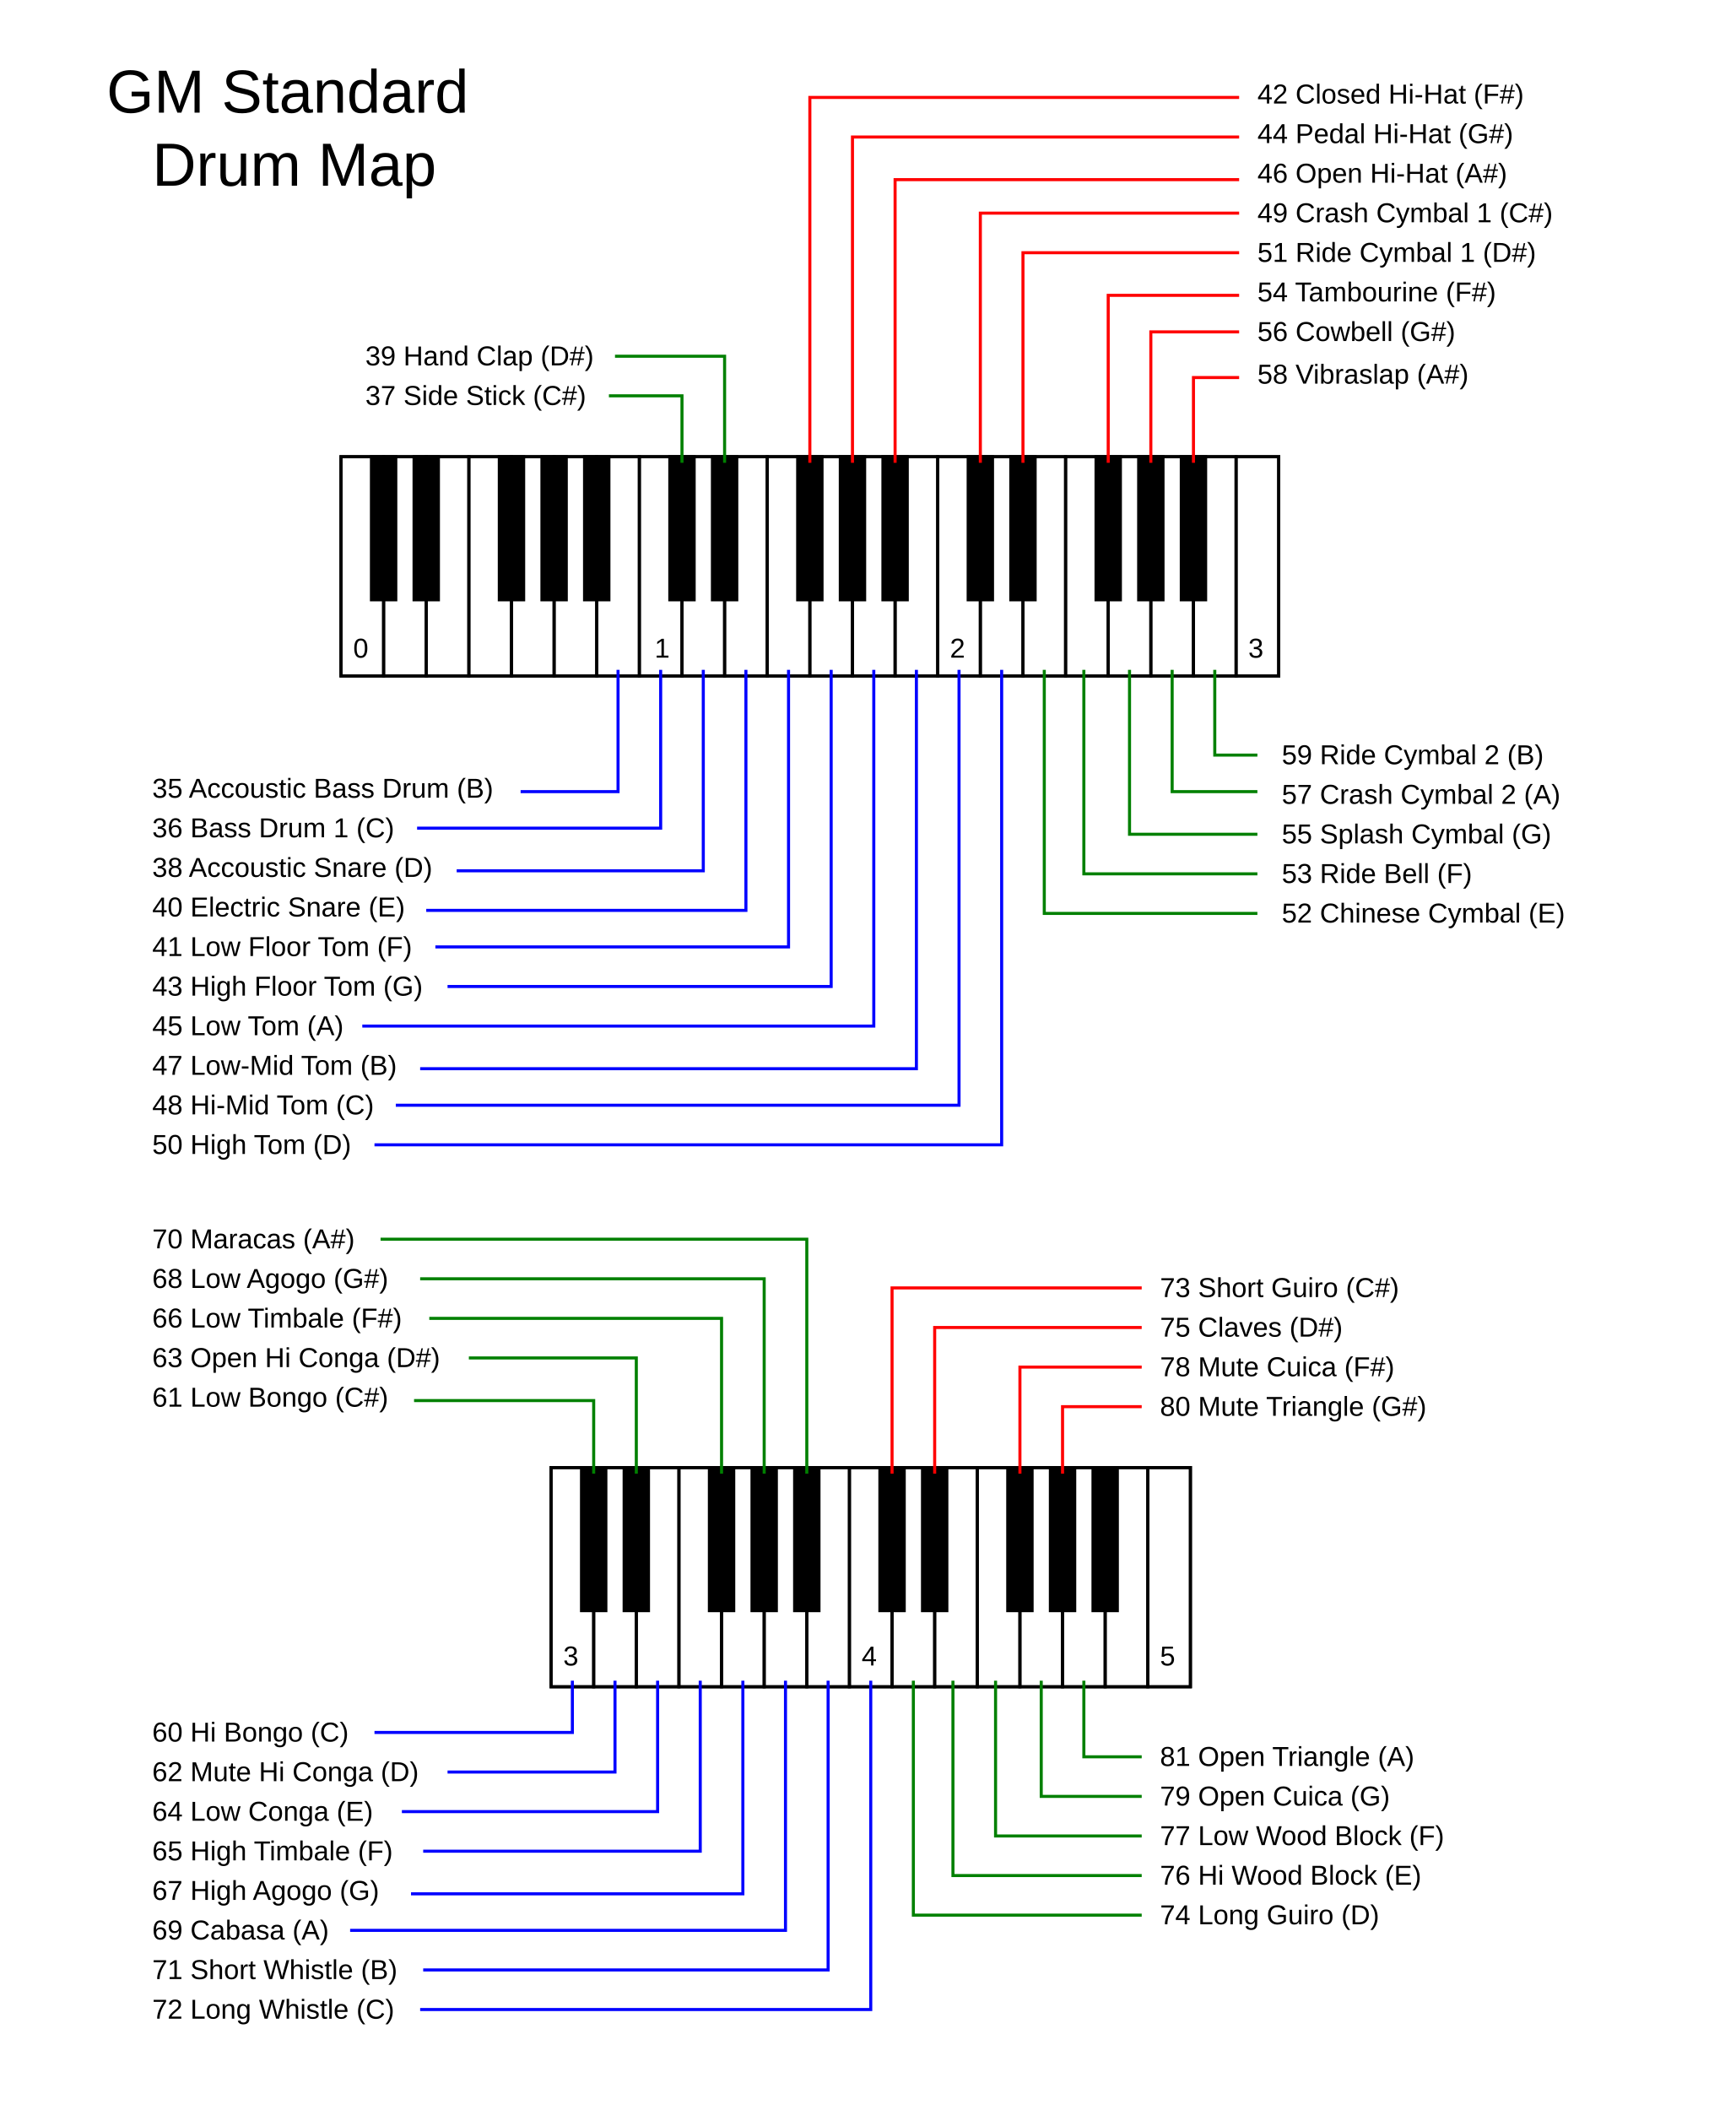
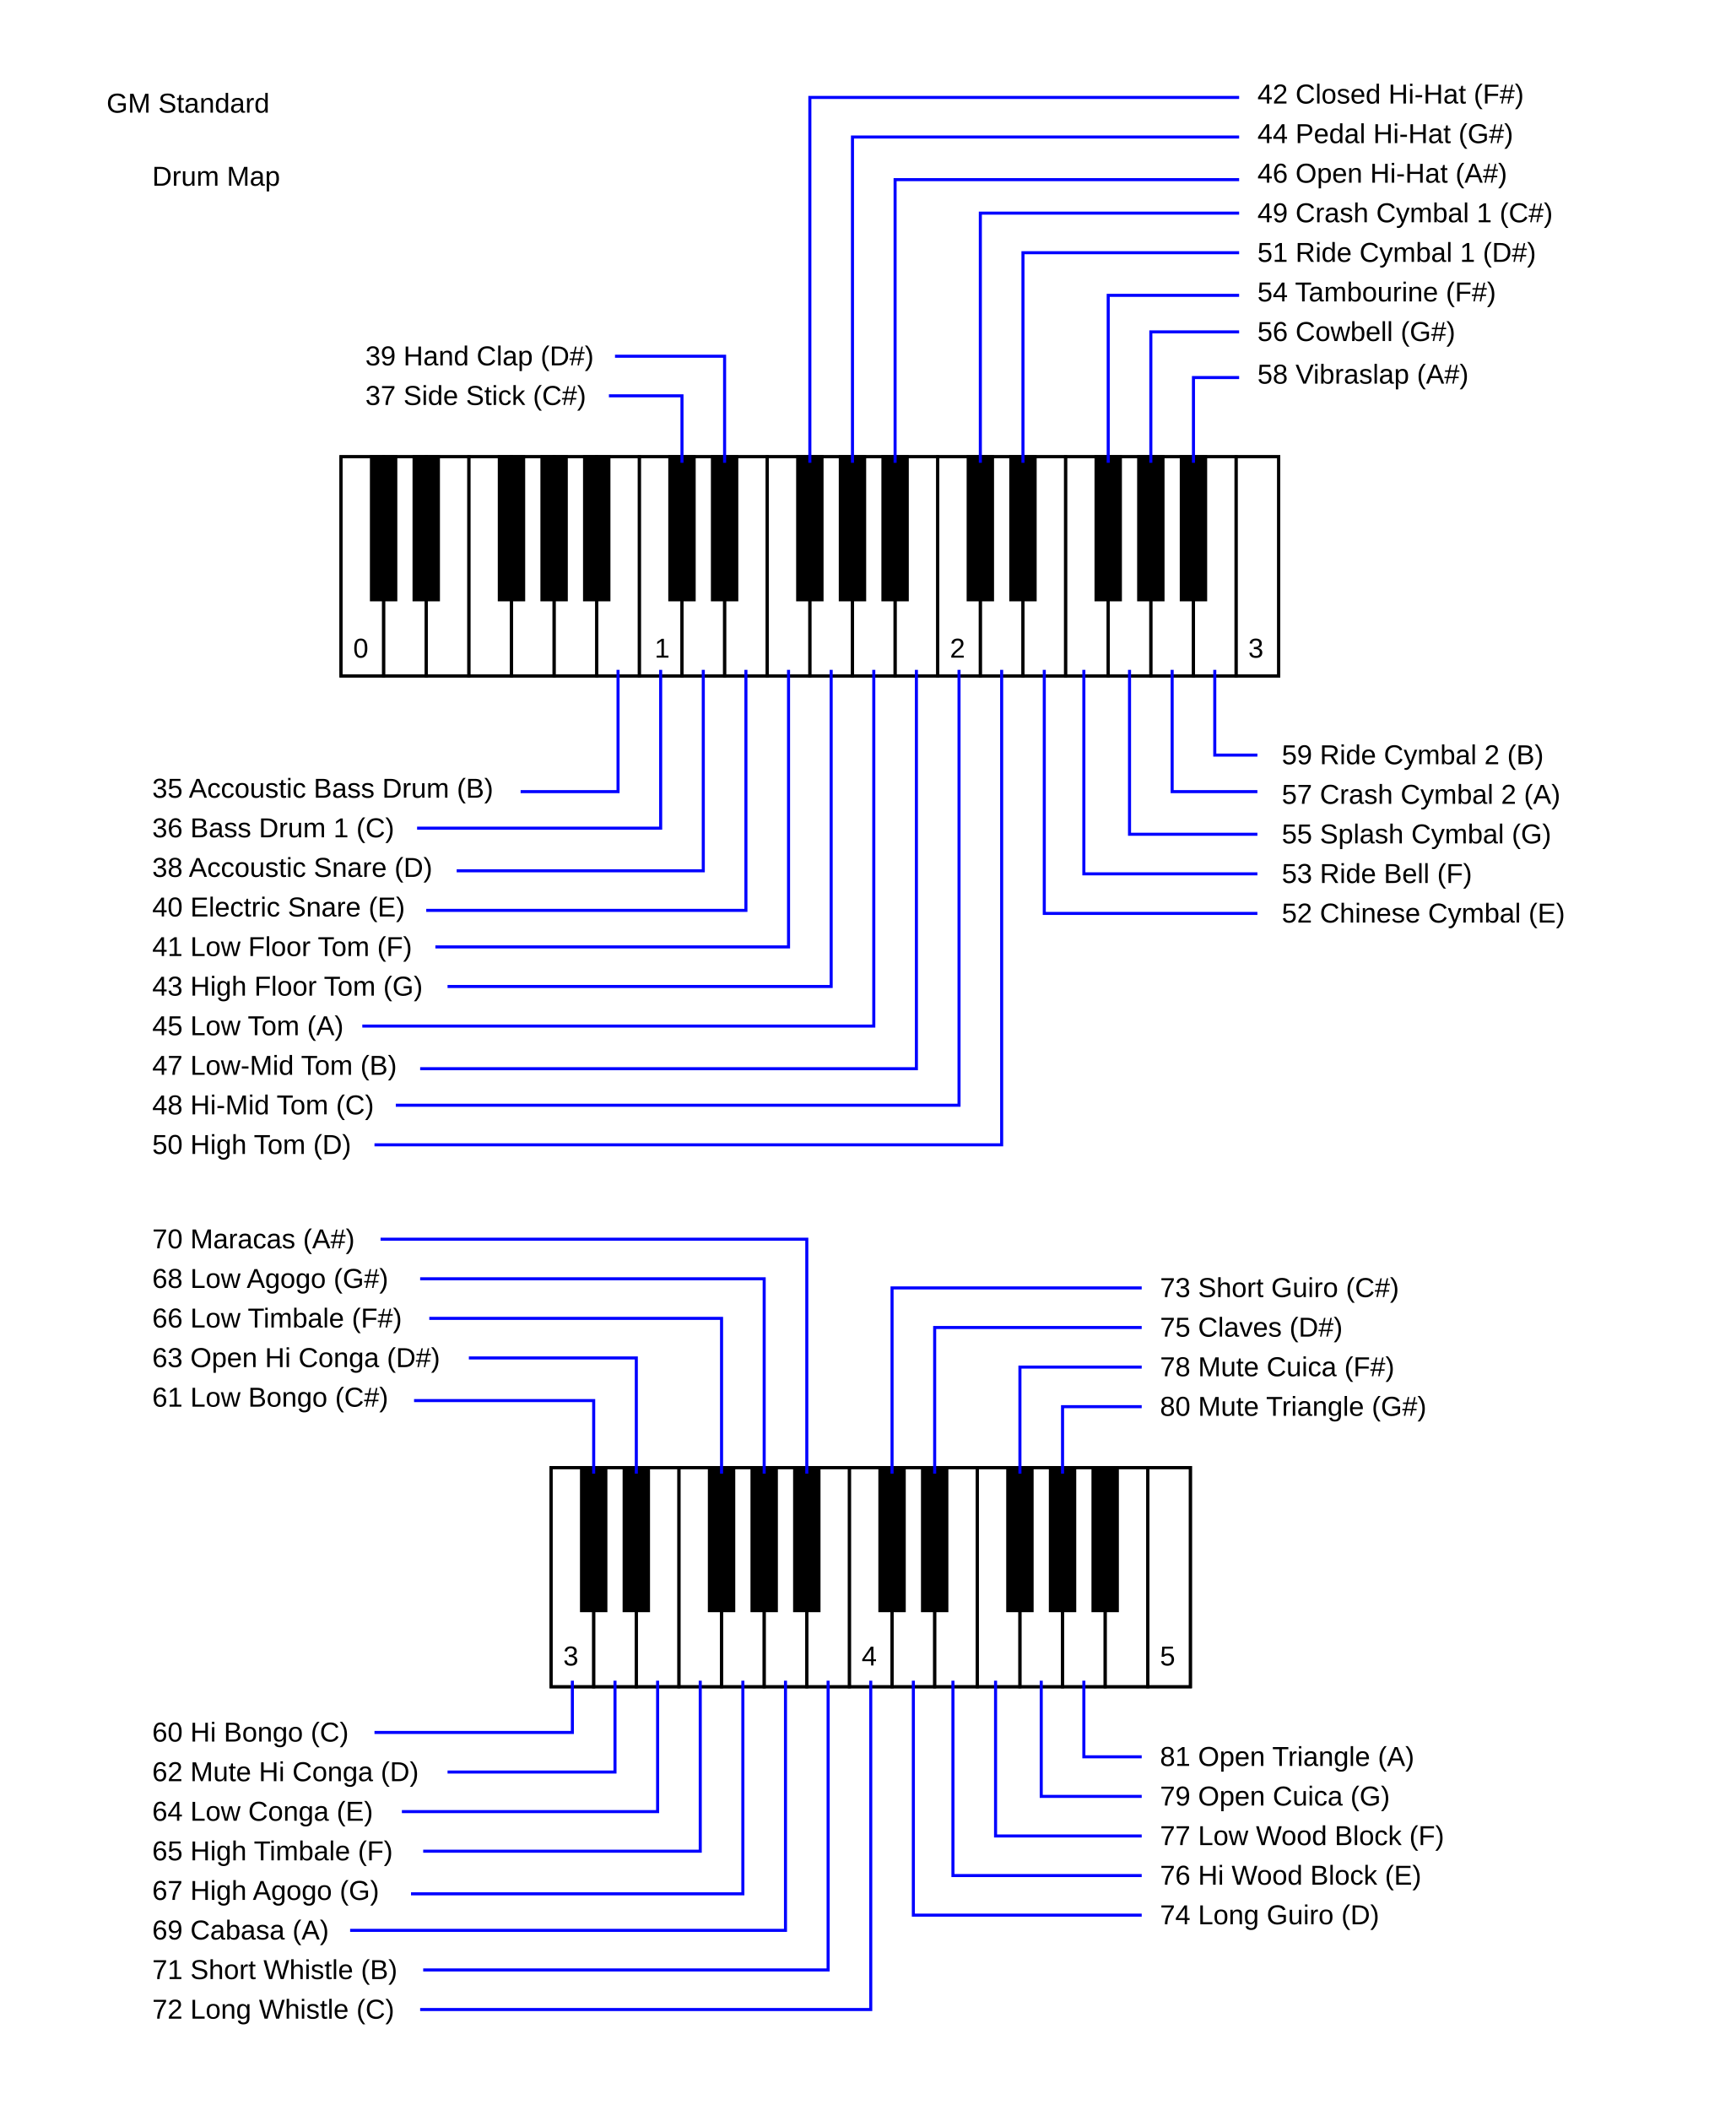
- <svg xmlns="http://www.w3.org/2000/svg" xmlns:xlink="http://www.w3.org/1999/xlink" width="570" height="693" version="1.1">
-   <style type="text/css">
- 		
- 		text
- 		{
- 			font-family: Arial;
- 		}
- 		text.title
- 		{
- 			font-size: 20px;
- 		}
- 		text.number, text.sound
- 		{
- 			font-size: 9px;
- 		}
- 
- 		polyline.red_lines, polyline.green_lines, polyline.blue_lines
- 		{
- 			stroke-width: 1px;
- 			fill: none;
- 		}
- 		polyline.red_lines
- 		{
- 			stroke: red;
- 		}
- 		polyline.green_lines
- 		{
- 			stroke: green;
- 		}
- 		polyline.blue_lines
- 		{
- 			stroke: blue;
- 		}
- 		
- 	</style>
+ <svg xmlns="http://www.w3.org/2000/svg" xmlns:xlink="http://www.w3.org/1999/xlink" height="693" width="570">
  <defs>
-     <rect id="white_key" width="14" height="72" fill="none" stroke="black" stroke-width="1" />
-     <rect id="black_key" width="8" height="47" fill="black" stroke="black" stroke-width="1" />
+     <path id="a" d="m0 0h14v72h-14z" fill="none" stroke="#000" />
+     <path id="b" d="m0 0h8v47h-8z" stroke="#000" />
  </defs>
-   <g id="layer">
-     <g id="title">
-       <text x="35" y="37" class="title">GM Standard</text>
-       <text x="50" y="61" class="title">Drum Map</text>
-     </g>
-     <g id="piano_top">
-       <rect x="112" y="150" width="308" height="72" fill="none" stroke="black" stroke-width="1" />
-       <g id="piano_top_white_keys">
-         <use xlink:href="#white_key" x="112" y="150" />
-         <use xlink:href="#white_key" x="126" y="150" />
-         <use xlink:href="#white_key" x="140" y="150" />
-         <use xlink:href="#white_key" x="154" y="150" />
-         <use xlink:href="#white_key" x="168" y="150" />
-         <use xlink:href="#white_key" x="182" y="150" />
-         <use xlink:href="#white_key" x="196" y="150" />
-         <use xlink:href="#white_key" x="210" y="150" />
-         <use xlink:href="#white_key" x="224" y="150" />
-         <use xlink:href="#white_key" x="238" y="150" />
-         <use xlink:href="#white_key" x="252" y="150" />
-         <use xlink:href="#white_key" x="266" y="150" />
-         <use xlink:href="#white_key" x="280" y="150" />
-         <use xlink:href="#white_key" x="294" y="150" />
-         <use xlink:href="#white_key" x="308" y="150" />
-         <use xlink:href="#white_key" x="322" y="150" />
-         <use xlink:href="#white_key" x="336" y="150" />
-         <use xlink:href="#white_key" x="350" y="150" />
-         <use xlink:href="#white_key" x="364" y="150" />
-         <use xlink:href="#white_key" x="378" y="150" />
-         <use xlink:href="#white_key" x="392" y="150" />
-         <use xlink:href="#white_key" x="406" y="150" />
-       </g>
-       <g id="piano_top_black_keys">
-         <use xlink:href="#black_key" x="122" y="150" />
-         <use xlink:href="#black_key" x="136" y="150" />
-         <use xlink:href="#black_key" x="164" y="150" />
-         <use xlink:href="#black_key" x="178" y="150" />
-         <use xlink:href="#black_key" x="192" y="150" />
-         <use xlink:href="#black_key" x="220" y="150" />
-         <use xlink:href="#black_key" x="234" y="150" />
-         <use xlink:href="#black_key" x="262" y="150" />
-         <use xlink:href="#black_key" x="276" y="150" />
-         <use xlink:href="#black_key" x="290" y="150" />
-         <use xlink:href="#black_key" x="318" y="150" />
-         <use xlink:href="#black_key" x="332" y="150" />
-         <use xlink:href="#black_key" x="360" y="150" />
-         <use xlink:href="#black_key" x="374" y="150" />
-         <use xlink:href="#black_key" x="388" y="150" />
-       </g>
-     </g>
-     <g id="piano_bottom">
-       <rect x="181" y="482" width="210" height="72" fill="none" stroke="black" stroke-width="1" />
-       <g id="piano_top_white_keys">
-         <use xlink:href="#white_key" x="181" y="482" />
-         <use xlink:href="#white_key" x="195" y="482" />
-         <use xlink:href="#white_key" x="209" y="482" />
-         <use xlink:href="#white_key" x="223" y="482" />
-         <use xlink:href="#white_key" x="237" y="482" />
-         <use xlink:href="#white_key" x="251" y="482" />
-         <use xlink:href="#white_key" x="265" y="482" />
-         <use xlink:href="#white_key" x="279" y="482" />
-         <use xlink:href="#white_key" x="293" y="482" />
-         <use xlink:href="#white_key" x="307" y="482" />
-         <use xlink:href="#white_key" x="321" y="482" />
-         <use xlink:href="#white_key" x="335" y="482" />
-         <use xlink:href="#white_key" x="349" y="482" />
-         <use xlink:href="#white_key" x="363" y="482" />
-         <use xlink:href="#white_key" x="377" y="482" />
-       </g>
-       <g id="piano_top_black_keys">
-         <use xlink:href="#black_key" x="191" y="482" />
-         <use xlink:href="#black_key" x="205" y="482" />
-         <use xlink:href="#black_key" x="233" y="482" />
-         <use xlink:href="#black_key" x="247" y="482" />
-         <use xlink:href="#black_key" x="261" y="482" />
-         <use xlink:href="#black_key" x="289" y="482" />
-         <use xlink:href="#black_key" x="303" y="482" />
-         <use xlink:href="#black_key" x="331" y="482" />
-         <use xlink:href="#black_key" x="345" y="482" />
-         <use xlink:href="#black_key" x="359" y="482" />
-       </g>
-     </g>
-     <g id="piano_numbers">
-       <text x="116" y="216" class="number">0</text>
-       <text x="215" y="216" class="number">1</text>
-       <text x="312" y="216" class="number">2</text>
-       <text x="410" y="216" class="number">3</text>
-       <text x="185" y="547" class="number">3</text>
-       <text x="283" y="547" class="number">4</text>
-       <text x="381" y="547" class="number">5</text>
-     </g>
-     <g id="lines">
-       <polyline class="green_lines" points="200,130 224,130 224,152" />
-       <polyline class="green_lines" points="202,117 238,117 238,152" />
-       <polyline class="red_lines" points="407,32  266,32  266,152" />
-       <polyline class="red_lines" points="407,45  280,45  280,152" />
-       <polyline class="red_lines" points="407,59  294,59  294,152" />
-       <polyline class="red_lines" points="407,70  322,70  322,152" />
-       <polyline class="red_lines" points="407,83  336,83  336,152" />
-       <polyline class="red_lines" points="407,97  364,97  364,152" />
-       <polyline class="red_lines" points="407,109 378,109 378,152" />
-       <polyline class="red_lines" points="407,124 392,124 392,152" />
-       <polyline class="blue_lines" points="171,260 203,260 203,220" />
-       <polyline class="blue_lines" points="137,272 217,272 217,220" />
-       <polyline class="blue_lines" points="150,286 231,286 231,220" />
-       <polyline class="blue_lines" points="140,299 245,299 245,220" />
-       <polyline class="blue_lines" points="143,311 259,311 259,220" />
-       <polyline class="blue_lines" points="147,324 273,324 273,220" />
-       <polyline class="blue_lines" points="119,337 287,337 287,220" />
-       <polyline class="blue_lines" points="138,351 301,351 301,220" />
-       <polyline class="blue_lines" points="130,363 315,363 315,220" />
-       <polyline class="blue_lines" points="123,376 329,376 329,220" />
-       <polyline class="green_lines" points="413,300 343,300 343,220" />
-       <polyline class="green_lines" points="413,287 356,287 356,220" />
-       <polyline class="green_lines" points="413,274 371,274 371,220" />
-       <polyline class="green_lines" points="413,260 385,260 385,220" />
-       <polyline class="green_lines" points="413,248 399,248 399,220" />
-       <polyline class="green_lines" points="125,407 265,407 265,484" />
-       <polyline class="green_lines" points="138,420 251,420 251,484" />
-       <polyline class="green_lines" points="141,433 237,433 237,484" />
-       <polyline class="green_lines" points="154,446 209,446 209,484" />
-       <polyline class="green_lines" points="136,460 195,460 195,484" />
-       <polyline class="red_lines" points="375,423 293,423 293,484" />
-       <polyline class="red_lines" points="375,436 307,436 307,484" />
-       <polyline class="red_lines" points="375,449 335,449 335,484" />
-       <polyline class="red_lines" points="375,462 349,462 349,484" />
-       <polyline class="blue_lines" points="123,569 188,569 188,552" />
-       <polyline class="blue_lines" points="147,582 202,582 202,552" />
-       <polyline class="blue_lines" points="132,595 216,595 216,552" />
-       <polyline class="blue_lines" points="139,608 230,608 230,552" />
-       <polyline class="blue_lines" points="135,622 244,622 244,552" />
-       <polyline class="blue_lines" points="115,634 258,634 258,552" />
-       <polyline class="blue_lines" points="139,647 272,647 272,552" />
-       <polyline class="blue_lines" points="138,660 286,660 286,552" />
-       <polyline class="green_lines" points="375,629 300,629 300,552" />
-       <polyline class="green_lines" points="375,616 313,616 313,552" />
-       <polyline class="green_lines" points="375,603 327,603 327,552" />
-       <polyline class="green_lines" points="375,590 342,590 342,552" />
-       <polyline class="green_lines" points="375,577 356,577 356,552" />
-     </g>
-     <g id="texts">
-       <text class="sound" x="120" y="133">37 Side Stick (C#)</text>
-       <text class="sound" x="120" y="120">39 Hand Clap (D#)</text>
-       <text class="sound" x="413" y="34">42 Closed Hi-Hat (F#)</text>
-       <text class="sound" x="413" y="47">44 Pedal Hi-Hat (G#)</text>
-       <text class="sound" x="413" y="60">46 Open Hi-Hat (A#)</text>
-       <text class="sound" x="413" y="73">49 Crash Cymbal 1 (C#)</text>
-       <text class="sound" x="413" y="86">51 Ride Cymbal 1 (D#)</text>
-       <text class="sound" x="413" y="99">54 Tambourine (F#)</text>
-       <text class="sound" x="413" y="112">56 Cowbell (G#)</text>
-       <text class="sound" x="413" y="126">58 Vibraslap (A#)</text>
-       <text class="sound" x="50" y="262">35 Accoustic Bass Drum (B)</text>
-       <text class="sound" x="50" y="275">36 Bass Drum 1 (C)</text>
-       <text class="sound" x="50" y="288">38 Accoustic Snare (D)</text>
-       <text class="sound" x="50" y="301">40 Electric Snare (E)</text>
-       <text class="sound" x="50" y="314">41 Low Floor Tom (F)</text>
-       <text class="sound" x="50" y="327">43 High Floor Tom (G)</text>
-       <text class="sound" x="50" y="340">45 Low Tom (A)</text>
-       <text class="sound" x="50" y="353">47 Low-Mid Tom (B)</text>
-       <text class="sound" x="50" y="366">48 Hi-Mid Tom (C)</text>
-       <text class="sound" x="50" y="379">50 High Tom (D)</text>
-       <text class="sound" x="421" y="303">52 Chinese Cymbal (E)</text>
-       <text class="sound" x="421" y="290">53 Ride Bell (F)</text>
-       <text class="sound" x="421" y="277">55 Splash Cymbal (G)</text>
-       <text class="sound" x="421" y="264">57 Crash Cymbal 2 (A)</text>
-       <text class="sound" x="421" y="251">59 Ride Cymbal 2 (B)</text>
-       <text class="sound" x="50" y="462">61 Low Bongo (C#)</text>
-       <text class="sound" x="50" y="449">63 Open Hi Conga (D#)</text>
-       <text class="sound" x="50" y="436">66 Low Timbale (F#)</text>
-       <text class="sound" x="50" y="423">68 Low Agogo (G#)</text>
-       <text class="sound" x="50" y="410">70 Maracas (A#)</text>
-       <text class="sound" x="381" y="426">73 Short Guiro (C#)</text>
-       <text class="sound" x="381" y="439">75 Claves (D#)</text>
-       <text class="sound" x="381" y="452">78 Mute Cuica (F#)</text>
-       <text class="sound" x="381" y="465">80 Mute Triangle (G#)</text>
-       <text class="sound" x="50" y="572">60 Hi Bongo (C)</text>
-       <text class="sound" x="50" y="585">62 Mute Hi Conga (D)</text>
-       <text class="sound" x="50" y="598">64 Low Conga (E)</text>
-       <text class="sound" x="50" y="611">65 High Timbale (F)</text>
-       <text class="sound" x="50" y="624">67 High Agogo (G)</text>
-       <text class="sound" x="50" y="637">69 Cabasa (A)</text>
-       <text class="sound" x="50" y="650">71 Short Whistle (B)</text>
-       <text class="sound" x="50" y="663">72 Long Whistle (C)</text>
-       <text class="sound" x="381" y="632">74 Long Guiro (D)</text>
-       <text class="sound" x="381" y="619">76 Hi Wood Block (E)</text>
-       <text class="sound" x="381" y="606">77 Low Wood Block (F)</text>
-       <text class="sound" x="381" y="593">79 Open Cuica (G)</text>
-       <text class="sound" x="381" y="580">81 Open Triangle (A)</text>
-     </g>
+   <text font-family="Arial" font-size="9" x="35" y="37">GM Standard</text>
+   <text font-family="Arial" font-size="9" x="50" y="61">Drum Map</text>
+   <path d="m112 150h308v72h-308z" fill="none" stroke="#000" />
+   <use x="112" xlink:href="#a" y="150" />
+   <use x="126" xlink:href="#a" y="150" />
+   <use x="140" xlink:href="#a" y="150" />
+   <use x="154" xlink:href="#a" y="150" />
+   <use x="168" xlink:href="#a" y="150" />
+   <use x="182" xlink:href="#a" y="150" />
+   <use x="196" xlink:href="#a" y="150" />
+   <use x="210" xlink:href="#a" y="150" />
+   <use x="224" xlink:href="#a" y="150" />
+   <use x="238" xlink:href="#a" y="150" />
+   <use x="252" xlink:href="#a" y="150" />
+   <use x="266" xlink:href="#a" y="150" />
+   <use x="280" xlink:href="#a" y="150" />
+   <use x="294" xlink:href="#a" y="150" />
+   <use x="308" xlink:href="#a" y="150" />
+   <use x="322" xlink:href="#a" y="150" />
+   <use x="336" xlink:href="#a" y="150" />
+   <use x="350" xlink:href="#a" y="150" />
+   <use x="364" xlink:href="#a" y="150" />
+   <use x="378" xlink:href="#a" y="150" />
+   <use x="392" xlink:href="#a" y="150" />
+   <use x="406" xlink:href="#a" y="150" />
+   <use x="122" xlink:href="#b" y="150" />
+   <use x="136" xlink:href="#b" y="150" />
+   <use x="164" xlink:href="#b" y="150" />
+   <use x="178" xlink:href="#b" y="150" />
+   <use x="192" xlink:href="#b" y="150" />
+   <use x="220" xlink:href="#b" y="150" />
+   <use x="234" xlink:href="#b" y="150" />
+   <use x="262" xlink:href="#b" y="150" />
+   <use x="276" xlink:href="#b" y="150" />
+   <use x="290" xlink:href="#b" y="150" />
+   <use x="318" xlink:href="#b" y="150" />
+   <use x="332" xlink:href="#b" y="150" />
+   <use x="360" xlink:href="#b" y="150" />
+   <use x="374" xlink:href="#b" y="150" />
+   <use x="388" xlink:href="#b" y="150" />
+   <path d="m181 482h210v72h-210z" fill="none" stroke="#000" />
+   <use x="181" xlink:href="#a" y="482" />
+   <use x="195" xlink:href="#a" y="482" />
+   <use x="209" xlink:href="#a" y="482" />
+   <use x="223" xlink:href="#a" y="482" />
+   <use x="237" xlink:href="#a" y="482" />
+   <use x="251" xlink:href="#a" y="482" />
+   <use x="265" xlink:href="#a" y="482" />
+   <use x="279" xlink:href="#a" y="482" />
+   <use x="293" xlink:href="#a" y="482" />
+   <use x="307" xlink:href="#a" y="482" />
+   <use x="321" xlink:href="#a" y="482" />
+   <use x="335" xlink:href="#a" y="482" />
+   <use x="349" xlink:href="#a" y="482" />
+   <use x="363" xlink:href="#a" y="482" />
+   <use x="377" xlink:href="#a" y="482" />
+   <use x="191" xlink:href="#b" y="482" />
+   <use x="205" xlink:href="#b" y="482" />
+   <use x="233" xlink:href="#b" y="482" />
+   <use x="247" xlink:href="#b" y="482" />
+   <use x="261" xlink:href="#b" y="482" />
+   <use x="289" xlink:href="#b" y="482" />
+   <use x="303" xlink:href="#b" y="482" />
+   <use x="331" xlink:href="#b" y="482" />
+   <use x="345" xlink:href="#b" y="482" />
+   <use x="359" xlink:href="#b" y="482" />
+   <text font-family="Arial" font-size="9" x="116" y="216">0</text>
+   <text font-family="Arial" font-size="9" x="215" y="216">1</text>
+   <text font-family="Arial" font-size="9" x="312" y="216">2</text>
+   <text font-family="Arial" font-size="9" x="410" y="216">3</text>
+   <text font-family="Arial" font-size="9" x="185" y="547">3</text>
+   <text font-family="Arial" font-size="9" x="283" y="547">4</text>
+   <text font-family="Arial" font-size="9" x="381" y="547">5</text>
+   <path d="m200 130h24v22" fill="none" stroke="#00f" />
+   <path d="m202 117h36v35" fill="none" stroke="#00f" />
+   <path d="m407 32h-141v120" fill="none" stroke="#00f" />
+   <path d="m407 45h-127v107" fill="none" stroke="#00f" />
+   <path d="m407 59h-113v93" fill="none" stroke="#00f" />
+   <path d="m407 70h-85v82" fill="none" stroke="#00f" />
+   <path d="m407 83h-71v69" fill="none" stroke="#00f" />
+   <path d="m407 97h-43v55" fill="none" stroke="#00f" />
+   <path d="m407 109h-29v43" fill="none" stroke="#00f" />
+   <path d="m407 124h-15v28" fill="none" stroke="#00f" />
+   <path d="m171 260h32v-40" fill="none" stroke="#00f" />
+   <path d="m137 272h80v-52" fill="none" stroke="#00f" />
+   <path d="m150 286h81v-66" fill="none" stroke="#00f" />
+   <path d="m140 299h105v-79" fill="none" stroke="#00f" />
+   <path d="m143 311h116v-91" fill="none" stroke="#00f" />
+   <path d="m147 324h126v-104" fill="none" stroke="#00f" />
+   <path d="m119 337h168v-117" fill="none" stroke="#00f" />
+   <path d="m138 351h163v-131" fill="none" stroke="#00f" />
+   <path d="m130 363h185v-143" fill="none" stroke="#00f" />
+   <path d="m123 376h206v-156" fill="none" stroke="#00f" />
+   <path d="m413 300h-70v-80" fill="none" stroke="#00f" />
+   <path d="m413 287h-57v-67" fill="none" stroke="#00f" />
+   <path d="m413 274h-42v-54" fill="none" stroke="#00f" />
+   <path d="m413 260h-28v-40" fill="none" stroke="#00f" />
+   <path d="m413 248h-14v-28" fill="none" stroke="#00f" />
+   <path d="m125 407h140v77" fill="none" stroke="#00f" />
+   <path d="m138 420h113v64" fill="none" stroke="#00f" />
+   <path d="m141 433h96v51" fill="none" stroke="#00f" />
+   <path d="m154 446h55v38" fill="none" stroke="#00f" />
+   <path d="m136 460h59v24" fill="none" stroke="#00f" />
+   <path d="m375 423h-82v61" fill="none" stroke="#00f" />
+   <path d="m375 436h-68v48" fill="none" stroke="#00f" />
+   <path d="m375 449h-40v35" fill="none" stroke="#00f" />
+   <path d="m375 462h-26v22" fill="none" stroke="#00f" />
+   <path d="m123 569h65v-17" fill="none" stroke="#00f" />
+   <path d="m147 582h55v-30" fill="none" stroke="#00f" />
+   <path d="m132 595h84v-43" fill="none" stroke="#00f" />
+   <path d="m139 608h91v-56" fill="none" stroke="#00f" />
+   <path d="m135 622h109v-70" fill="none" stroke="#00f" />
+   <path d="m115 634h143v-82" fill="none" stroke="#00f" />
+   <path d="m139 647h133v-95" fill="none" stroke="#00f" />
+   <path d="m138 660h148v-108" fill="none" stroke="#00f" />
+   <path d="m375 629h-75v-77" fill="none" stroke="#00f" />
+   <path d="m375 616h-62v-64" fill="none" stroke="#00f" />
+   <path d="m375 603h-48v-51" fill="none" stroke="#00f" />
+   <path d="m375 590h-33v-38" fill="none" stroke="#00f" />
+   <path d="m375 577h-19v-25" fill="none" stroke="#00f" />
+   <g font-family="Arial" font-size="9">
+     <text x="120" y="133">37 Side Stick (C#)</text>
+     <text x="120" y="120">39 Hand Clap (D#)</text>
+     <text x="413" y="34">42 Closed Hi-Hat (F#)</text>
+     <text x="413" y="47">44 Pedal Hi-Hat (G#)</text>
+     <text x="413" y="60">46 Open Hi-Hat (A#)</text>
+     <text x="413" y="73">49 Crash Cymbal 1 (C#)</text>
+     <text x="413" y="86">51 Ride Cymbal 1 (D#)</text>
+     <text x="413" y="99">54 Tambourine (F#)</text>
+     <text x="413" y="112">56 Cowbell (G#)</text>
+     <text x="413" y="126">58 Vibraslap (A#)</text>
+     <text x="50" y="262">35 Accoustic Bass Drum (B)</text>
+     <text x="50" y="275">36 Bass Drum 1 (C)</text>
+     <text x="50" y="288">38 Accoustic Snare (D)</text>
+     <text x="50" y="301">40 Electric Snare (E)</text>
+     <text x="50" y="314">41 Low Floor Tom (F)</text>
+     <text x="50" y="327">43 High Floor Tom (G)</text>
+     <text x="50" y="340">45 Low Tom (A)</text>
+     <text x="50" y="353">47 Low-Mid Tom (B)</text>
+     <text x="50" y="366">48 Hi-Mid Tom (C)</text>
+     <text x="50" y="379">50 High Tom (D)</text>
+     <text x="421" y="303">52 Chinese Cymbal (E)</text>
+     <text x="421" y="290">53 Ride Bell (F)</text>
+     <text x="421" y="277">55 Splash Cymbal (G)</text>
+     <text x="421" y="264">57 Crash Cymbal 2 (A)</text>
+     <text x="421" y="251">59 Ride Cymbal 2 (B)</text>
+     <text x="50" y="462">61 Low Bongo (C#)</text>
+     <text x="50" y="449">63 Open Hi Conga (D#)</text>
+     <text x="50" y="436">66 Low Timbale (F#)</text>
+     <text x="50" y="423">68 Low Agogo (G#)</text>
+     <text x="50" y="410">70 Maracas (A#)</text>
+     <text x="381" y="426">73 Short Guiro (C#)</text>
+     <text x="381" y="439">75 Claves (D#)</text>
+     <text x="381" y="452">78 Mute Cuica (F#)</text>
+     <text x="381" y="465">80 Mute Triangle (G#)</text>
+     <text x="50" y="572">60 Hi Bongo (C)</text>
+     <text x="50" y="585">62 Mute Hi Conga (D)</text>
+     <text x="50" y="598">64 Low Conga (E)</text>
+     <text x="50" y="611">65 High Timbale (F)</text>
+     <text x="50" y="624">67 High Agogo (G)</text>
+     <text x="50" y="637">69 Cabasa (A)</text>
+     <text x="50" y="650">71 Short Whistle (B)</text>
+     <text x="50" y="663">72 Long Whistle (C)</text>
+     <text x="381" y="632">74 Long Guiro (D)</text>
+     <text x="381" y="619">76 Hi Wood Block (E)</text>
+     <text x="381" y="606">77 Low Wood Block (F)</text>
+     <text x="381" y="593">79 Open Cuica (G)</text>
+     <text x="381" y="580">81 Open Triangle (A)</text>
  </g>
</svg>
